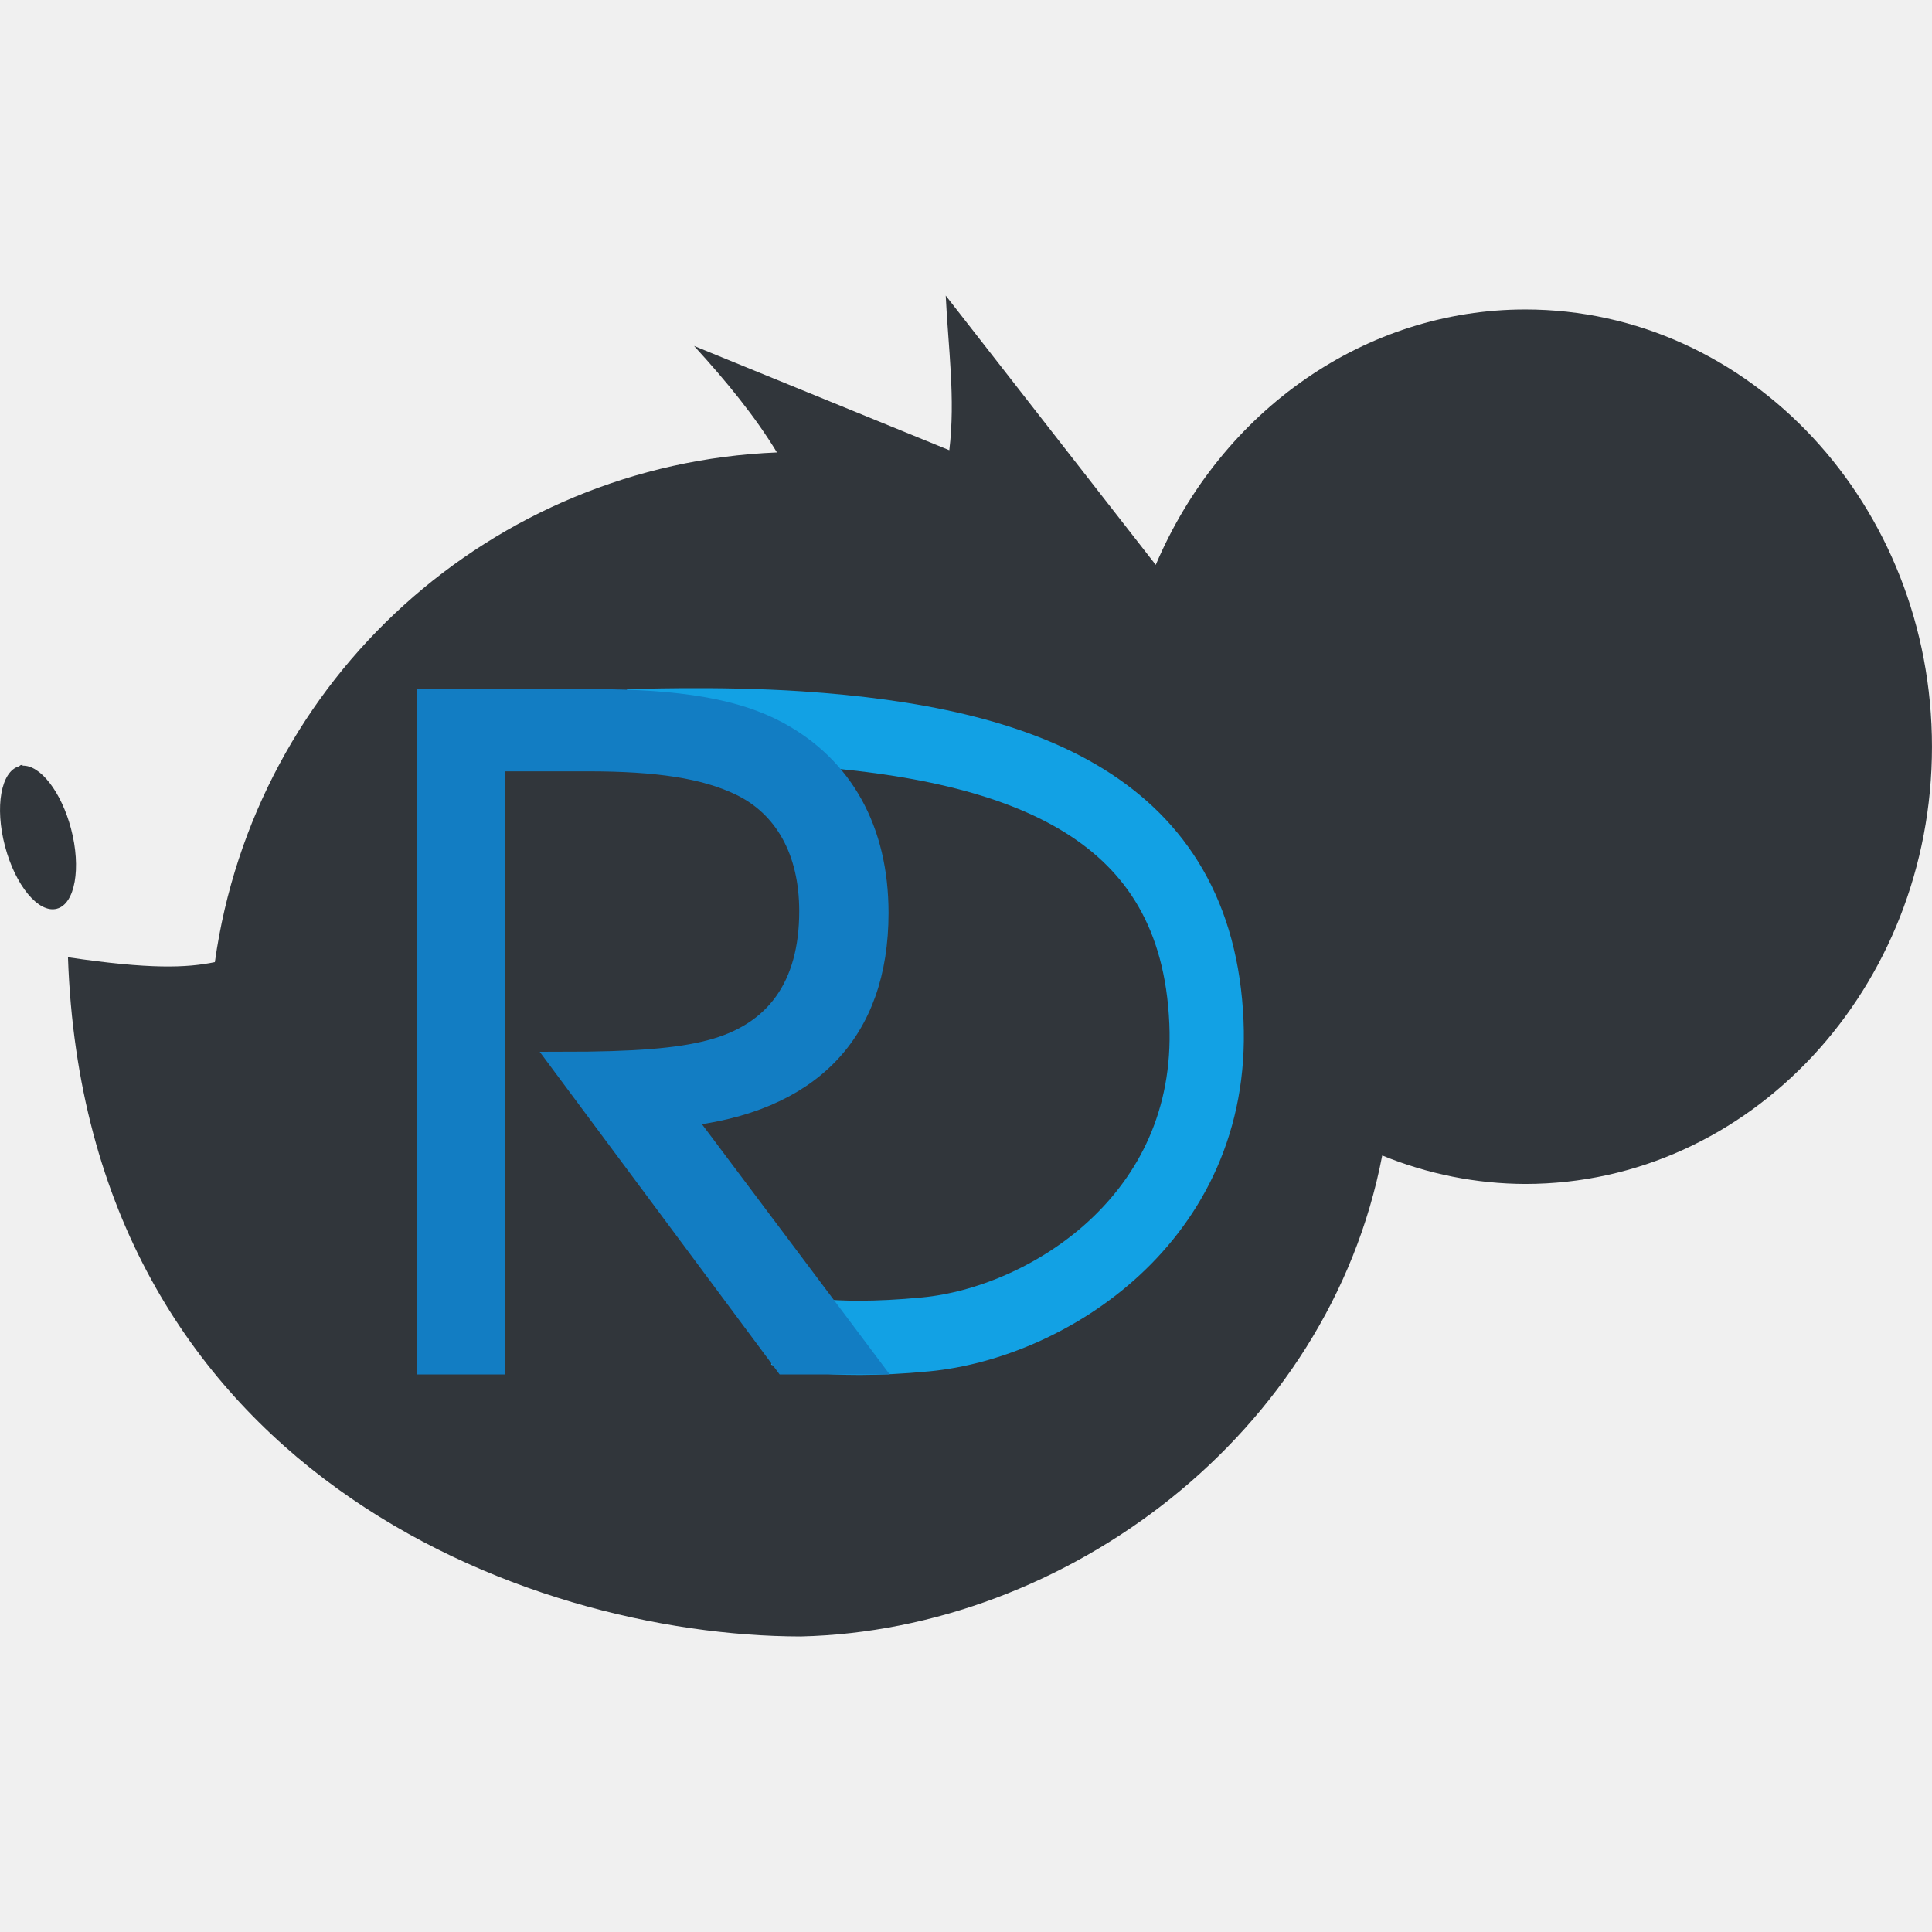
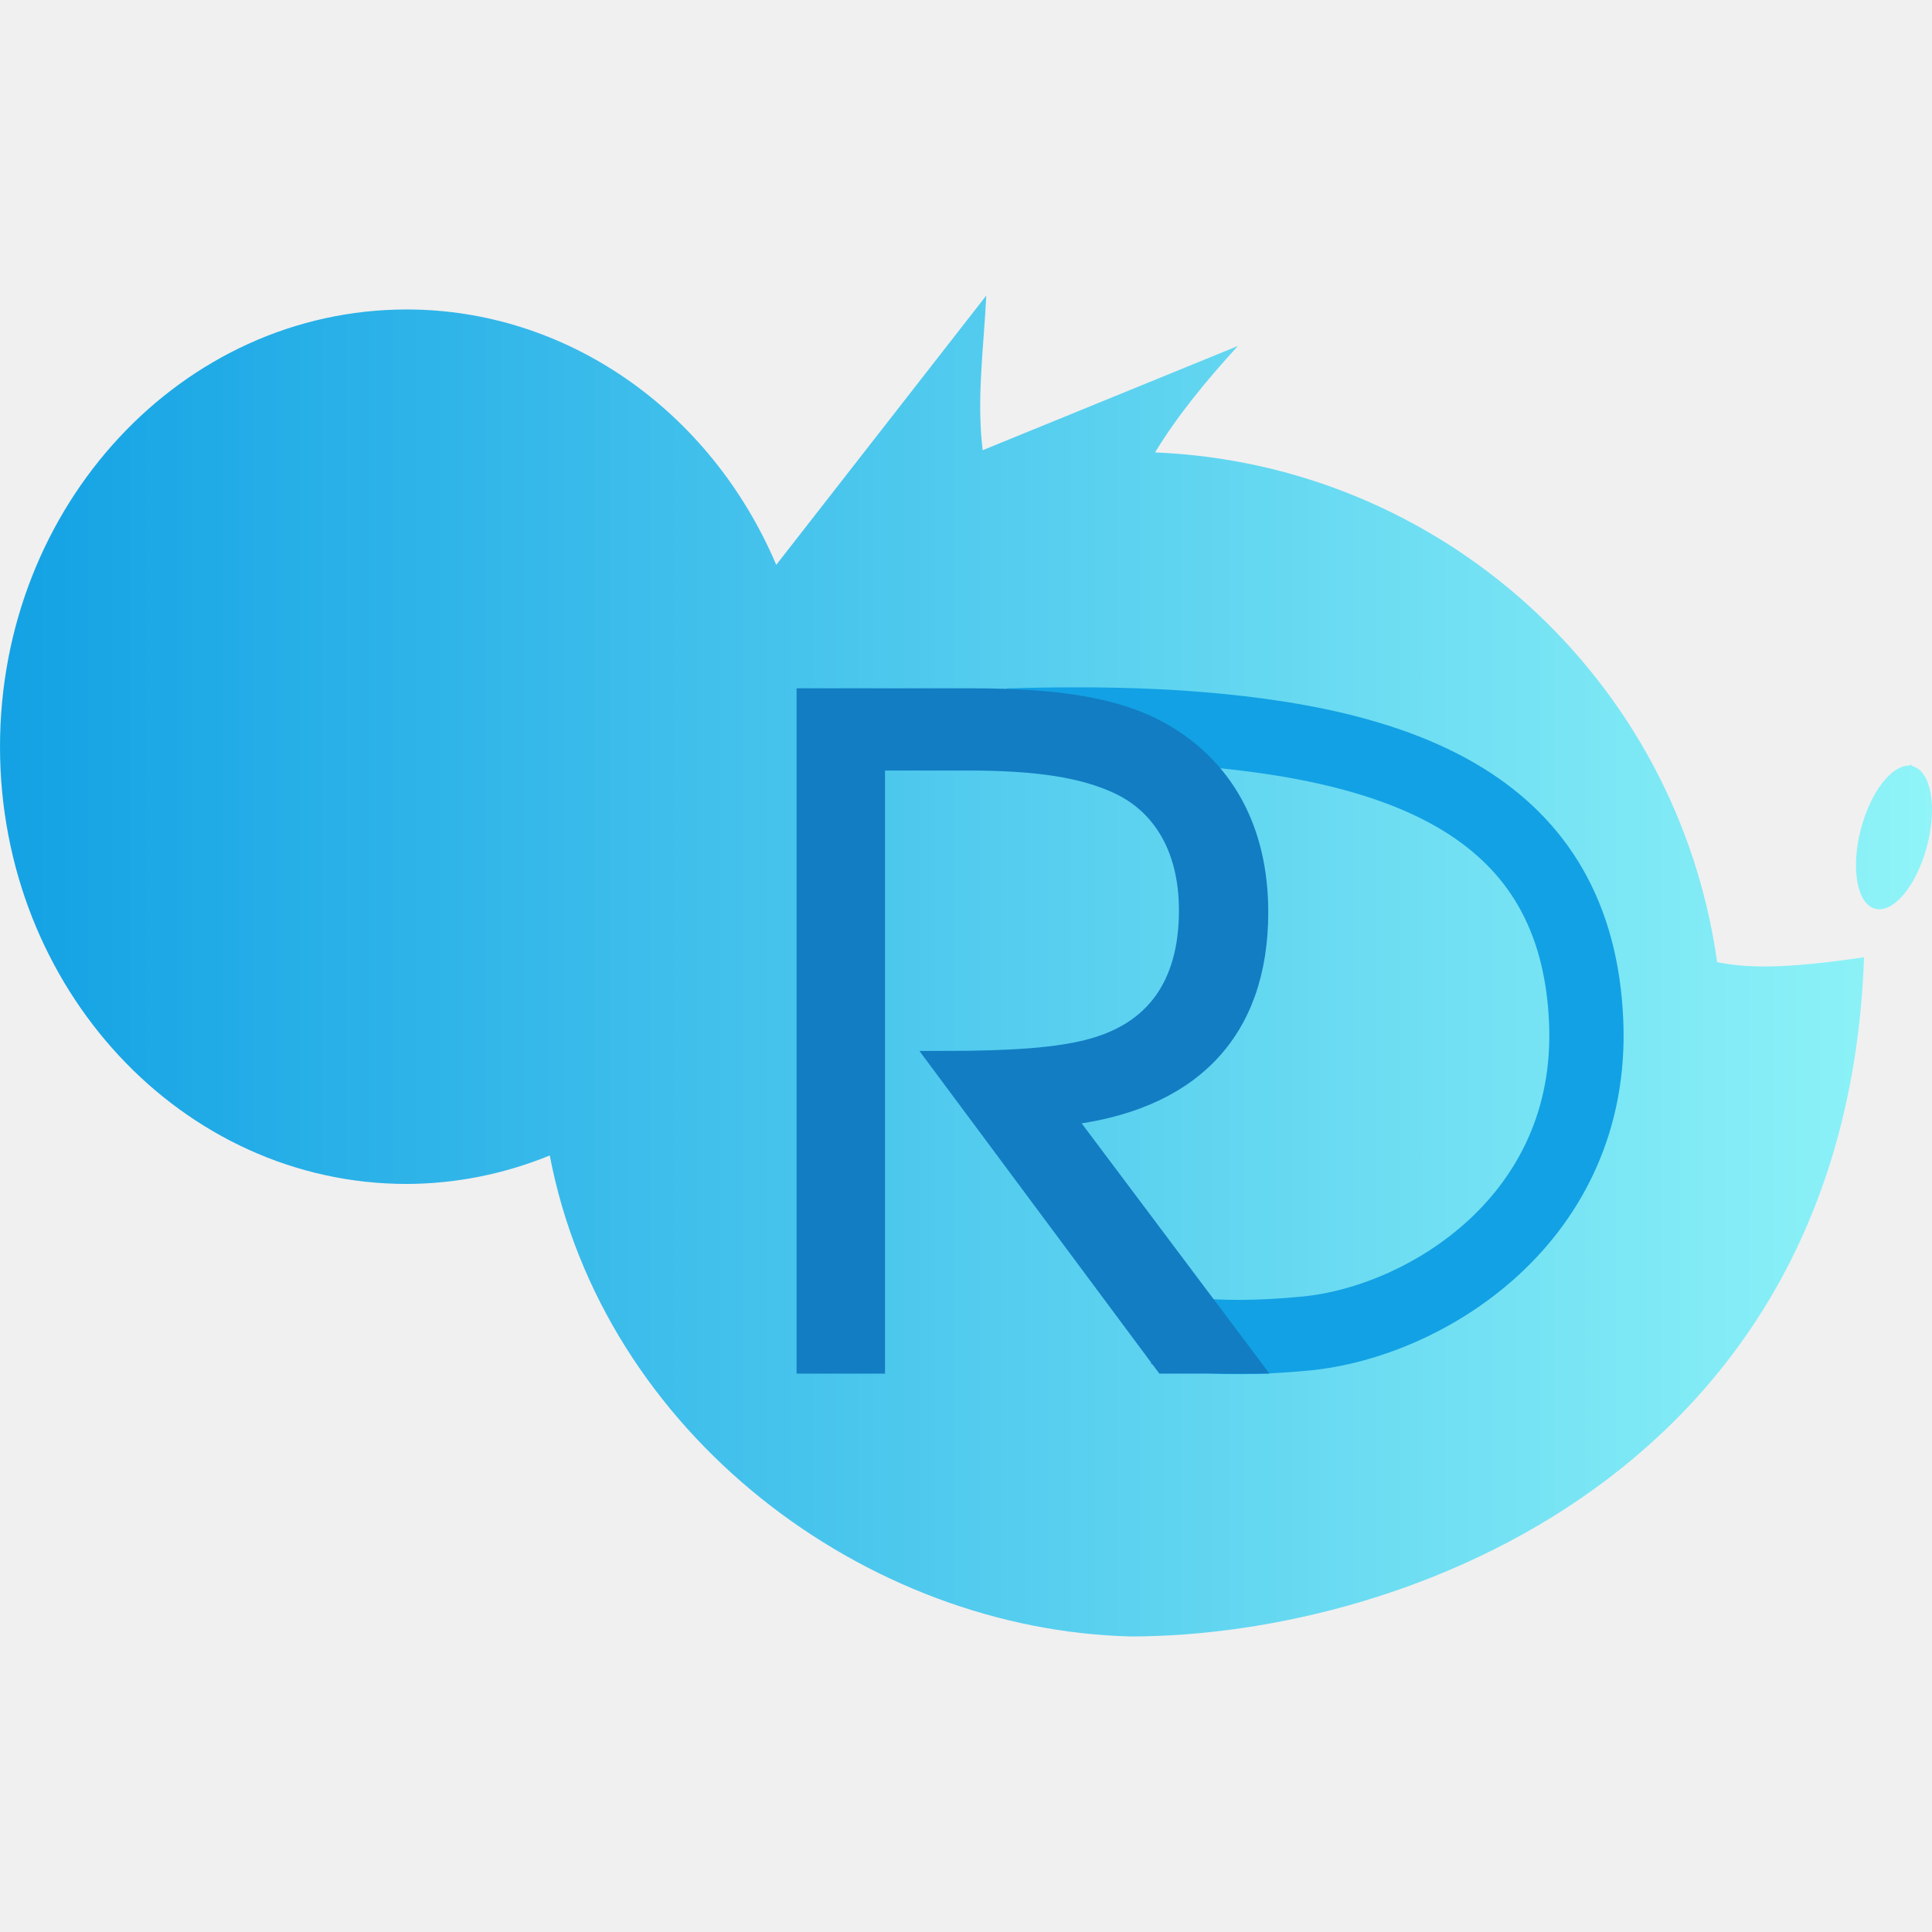
- <svg xmlns="http://www.w3.org/2000/svg" width="62.706mm" height="62.706mm" viewBox="0 0 62.706 62.706" version="1.1" id="svg5" xml:space="preserve">
-   <defs id="defs2" />
-   <g id="layer1" transform="translate(-138.7984,-111.0689)">
-     <g id="g1153" transform="translate(-38.32615,74.84205)">
-       <g id="start-here-kde" transform="matrix(2.322434,0,0,2.322434,118.3804,30.22549)">
-         <rect ry="0" rx="0" y="2.584" x="25.294" height="27" width="27" id="rect836-3-1-3-6" style="opacity:1;fill:none;fill-opacity:1;stroke:none;stroke-width:1.688;stroke-miterlimit:4;stroke-dasharray:none;stroke-opacity:1" />
-         <path id="768658" d="m 38.511,6.716 c 0.034,0.72 0.138,1.44 0.05,2.16 L 34.994,7.419 c 0.454,0.496 0.858,0.992 1.158,1.488 -3.978,0.162 -7.299,3.148 -7.855,7.123 -0.396,0.081 -0.907,0.102 -2.053,-0.068 0.249,7.154 6.38,9.487 10.241,9.492 3.707,-0.087 7.38,-2.822 8.126,-6.722 0.639,0.261 1.316,0.396 1.999,0.398 3.139,0 5.684,-2.736 5.684,-6.11 9e-6,-3.375 -2.545,-6.111 -5.684,-6.111 -2.224,0 -4.241,1.398 -5.164,3.569 L 38.511,6.715 Z M 25.61,13.274 c -0.016,0 -0.032,0 -0.047,0.019 -0.255,0.068 -0.344,0.568 -0.199,1.117 0.145,0.55 0.469,0.941 0.724,0.874 0.255,-0.066 0.344,-0.568 0.199,-1.118 -0.135,-0.511 -0.428,-0.892 -0.677,-0.881 z" style="color:#000000;display:inline;overflow:visible;visibility:visible;opacity:1;fill:#31363b;fill-opacity:1;fill-rule:nonzero;stroke:none;stroke-width:1.555;stroke-linecap:square;stroke-linejoin:miter;stroke-miterlimit:4;stroke-dasharray:none;stroke-opacity:1;marker:none;enable-background:accumulate" />
+ <svg xmlns="http://www.w3.org/2000/svg" xmlns:xlink="http://www.w3.org/1999/xlink" width="62.706mm" height="62.706mm" viewBox="0 0 62.706 62.706" version="1.1" id="svg5" xml:space="preserve">
+   <defs id="defs2">
+     <linearGradient id="linearGradient1141">
+       <stop style="stop-color:#91f5f8;stop-opacity:1;" offset="0" id="stop1137" />
+       <stop style="stop-color:#12a1e4;stop-opacity:1;" offset="1" id="stop1139" />
+     </linearGradient>
+     <linearGradient xlink:href="#linearGradient1141" id="linearGradient576" gradientUnits="userSpaceOnUse" x1="25.054" y1="15.834" x2="52.534" y2="15.834" />
+   </defs>
+   <g id="layer1" transform="translate(-137.7965,-228.5227)">
+     <g id="g572" transform="translate(107.9105,207.2732)">
+       <g id="g562" transform="matrix(-2.322434,0,0,2.322434,151.3358,15.24808)" style="stroke:none;stroke-width:1;stroke-dasharray:none">
+         <path id="path558" style="opacity:1;fill:none;stroke:none;stroke-width:1;stroke-dasharray:none" d="m 25.294,2.584 h 27 V 29.584 h -27 z" />
+         <path id="path560" d="m 38.511,6.716 c 0.034,0.72 0.138,1.44 0.05,2.16 L 34.994,7.419 c 0.454,0.496 0.858,0.992 1.158,1.488 -3.978,0.162 -7.299,3.148 -7.855,7.123 -0.396,0.081 -0.907,0.102 -2.053,-0.068 0.249,7.154 6.38,9.487 10.241,9.492 3.707,-0.087 7.38,-2.822 8.126,-6.722 0.639,0.261 1.316,0.396 1.999,0.398 3.139,0 5.684,-2.736 5.684,-6.11 9e-6,-3.375 -2.545,-6.111 -5.684,-6.111 -2.224,0 -4.241,1.398 -5.164,3.569 L 38.511,6.715 Z M 25.61,13.274 c -0.016,0 -0.032,0 -0.047,0.019 -0.255,0.068 -0.344,0.568 -0.199,1.117 0.145,0.55 0.469,0.941 0.724,0.874 0.255,-0.066 0.344,-0.568 0.199,-1.118 -0.135,-0.511 -0.428,-0.892 -0.677,-0.881 z" style="color:#000000;display:inline;overflow:visible;visibility:visible;opacity:1;fill:url(#linearGradient576);fill-opacity:1;fill-rule:nonzero;stroke:none;stroke-width:1;stroke-linecap:square;stroke-linejoin:miter;stroke-miterlimit:4;stroke-dasharray:none;stroke-opacity:1;marker:none;enable-background:accumulate" />
      </g>
-       <g id="g471" transform="matrix(0.3079697,0,0,0.3079697,416.3791,-104.9923)">
-         <path style="fill:none;fill-opacity:1;stroke:#12a1e4;stroke-width:7.827;stroke-linecap:butt;stroke-dasharray:none;stroke-opacity:1" d="m -710.649,535.103 c 0,0 9.303,-0.372 18.02,0.209 23.748,1.583 41.94,8.393 42.897,30.983 0.878,20.719 -16.842,31.659 -29.553,32.88 -10.897,1.046 -14.967,-0.469 -14.967,-0.469" id="path465" />
-         <text xml:space="preserve" style="font-size:94.599px;font-family:UnDinaru;-inkscape-font-specification:'UnDinaru, Normal';fill:#127dc3;fill-opacity:1;stroke:#127dc3;stroke-width:2.319;stroke-linecap:round;stroke-opacity:1" x="-738.973" y="602.245" id="text469">
-           <tspan id="tspan467" style="font-style:normal;font-variant:normal;font-weight:normal;font-stretch:normal;font-size:94.599px;font-family:'URW Gothic';-inkscape-font-specification:'URW Gothic, Normal';font-variant-ligatures:normal;font-variant-caps:normal;font-variant-numeric:normal;font-variant-east-asian:normal;fill:#127dc3;fill-opacity:1;stroke:#127dc3;stroke-width:2.319;stroke-opacity:1" x="-738.973" y="602.245">R</tspan>
+       <g id="g570" transform="matrix(0.3079697,0,0,0.3079697,281.4651,-119.9963)">
+         <path style="fill:none;fill-opacity:1;stroke:#12a1e4;stroke-width:7.827;stroke-linecap:butt;stroke-dasharray:none;stroke-opacity:1" d="m -710.649,535.103 c 0,0 9.303,-0.372 18.02,0.209 23.748,1.583 41.94,8.393 42.897,30.983 0.878,20.719 -16.842,31.659 -29.553,32.88 -10.897,1.046 -14.967,-0.469 -14.967,-0.469" id="path564" />
+         <text xml:space="preserve" style="font-size:94.599px;font-family:UnDinaru;-inkscape-font-specification:'UnDinaru, Normal';fill:#127dc3;fill-opacity:1;stroke:#127dc3;stroke-width:2.319;stroke-linecap:round;stroke-opacity:1" x="-738.973" y="602.245" id="text568">
+           <tspan id="tspan566" style="font-style:normal;font-variant:normal;font-weight:normal;font-stretch:normal;font-size:94.599px;font-family:'URW Gothic';-inkscape-font-specification:'URW Gothic, Normal';font-variant-ligatures:normal;font-variant-caps:normal;font-variant-numeric:normal;font-variant-east-asian:normal;fill:#127dc3;fill-opacity:1;stroke:#127dc3;stroke-width:2.319;stroke-opacity:1" x="-738.973" y="602.245">R</tspan>
        </text>
      </g>
    </g>
  </g>
  <style id="style342">.st0{fill:#ffbc00}.st1{fill:#fff}</style>
</svg>
